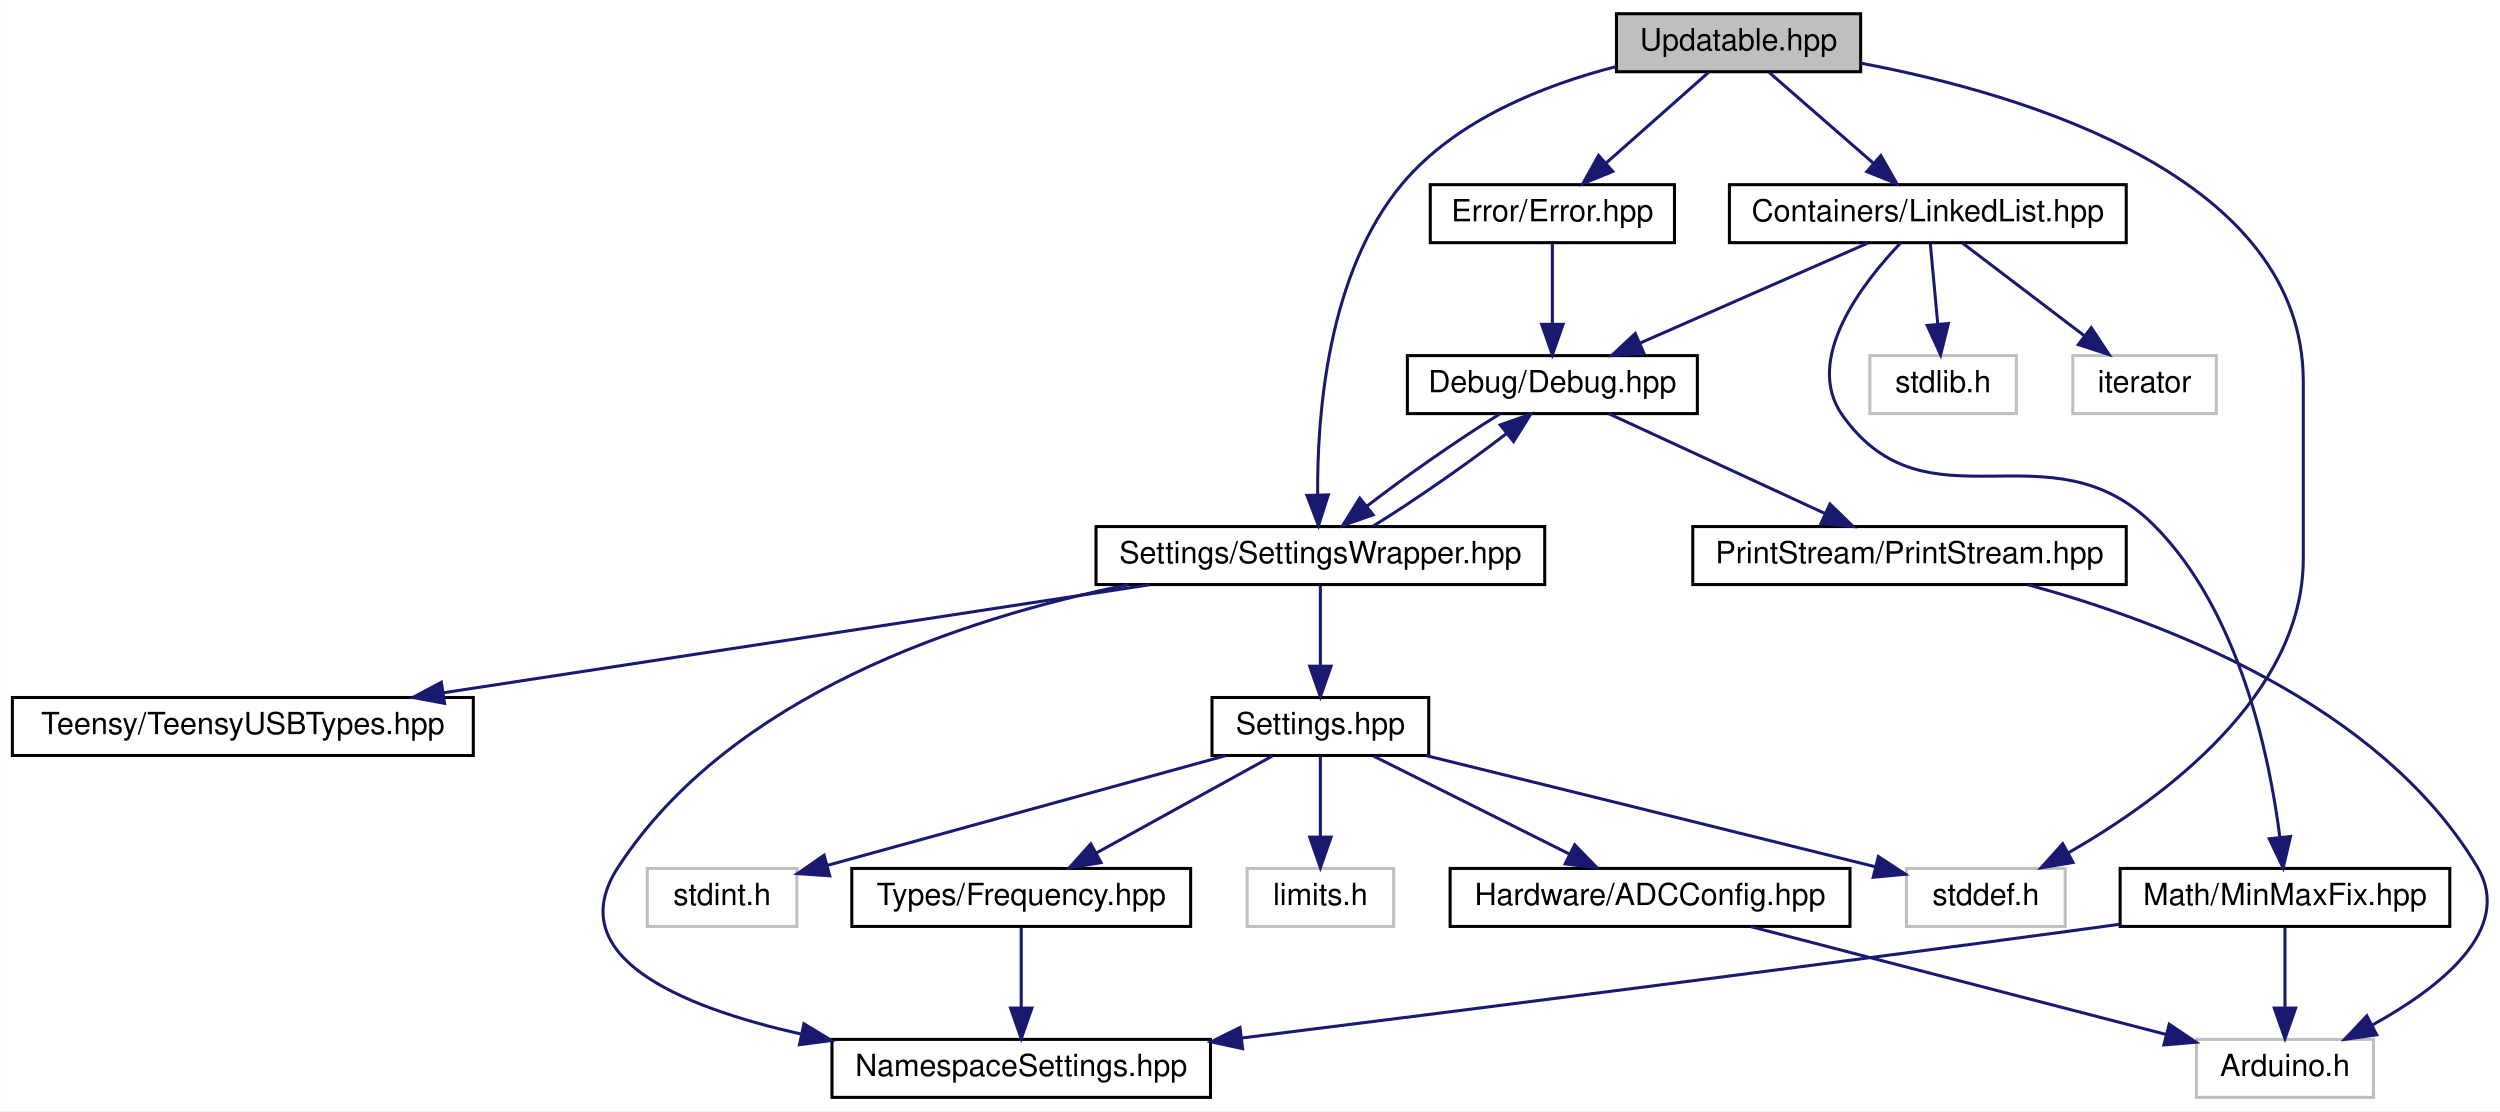
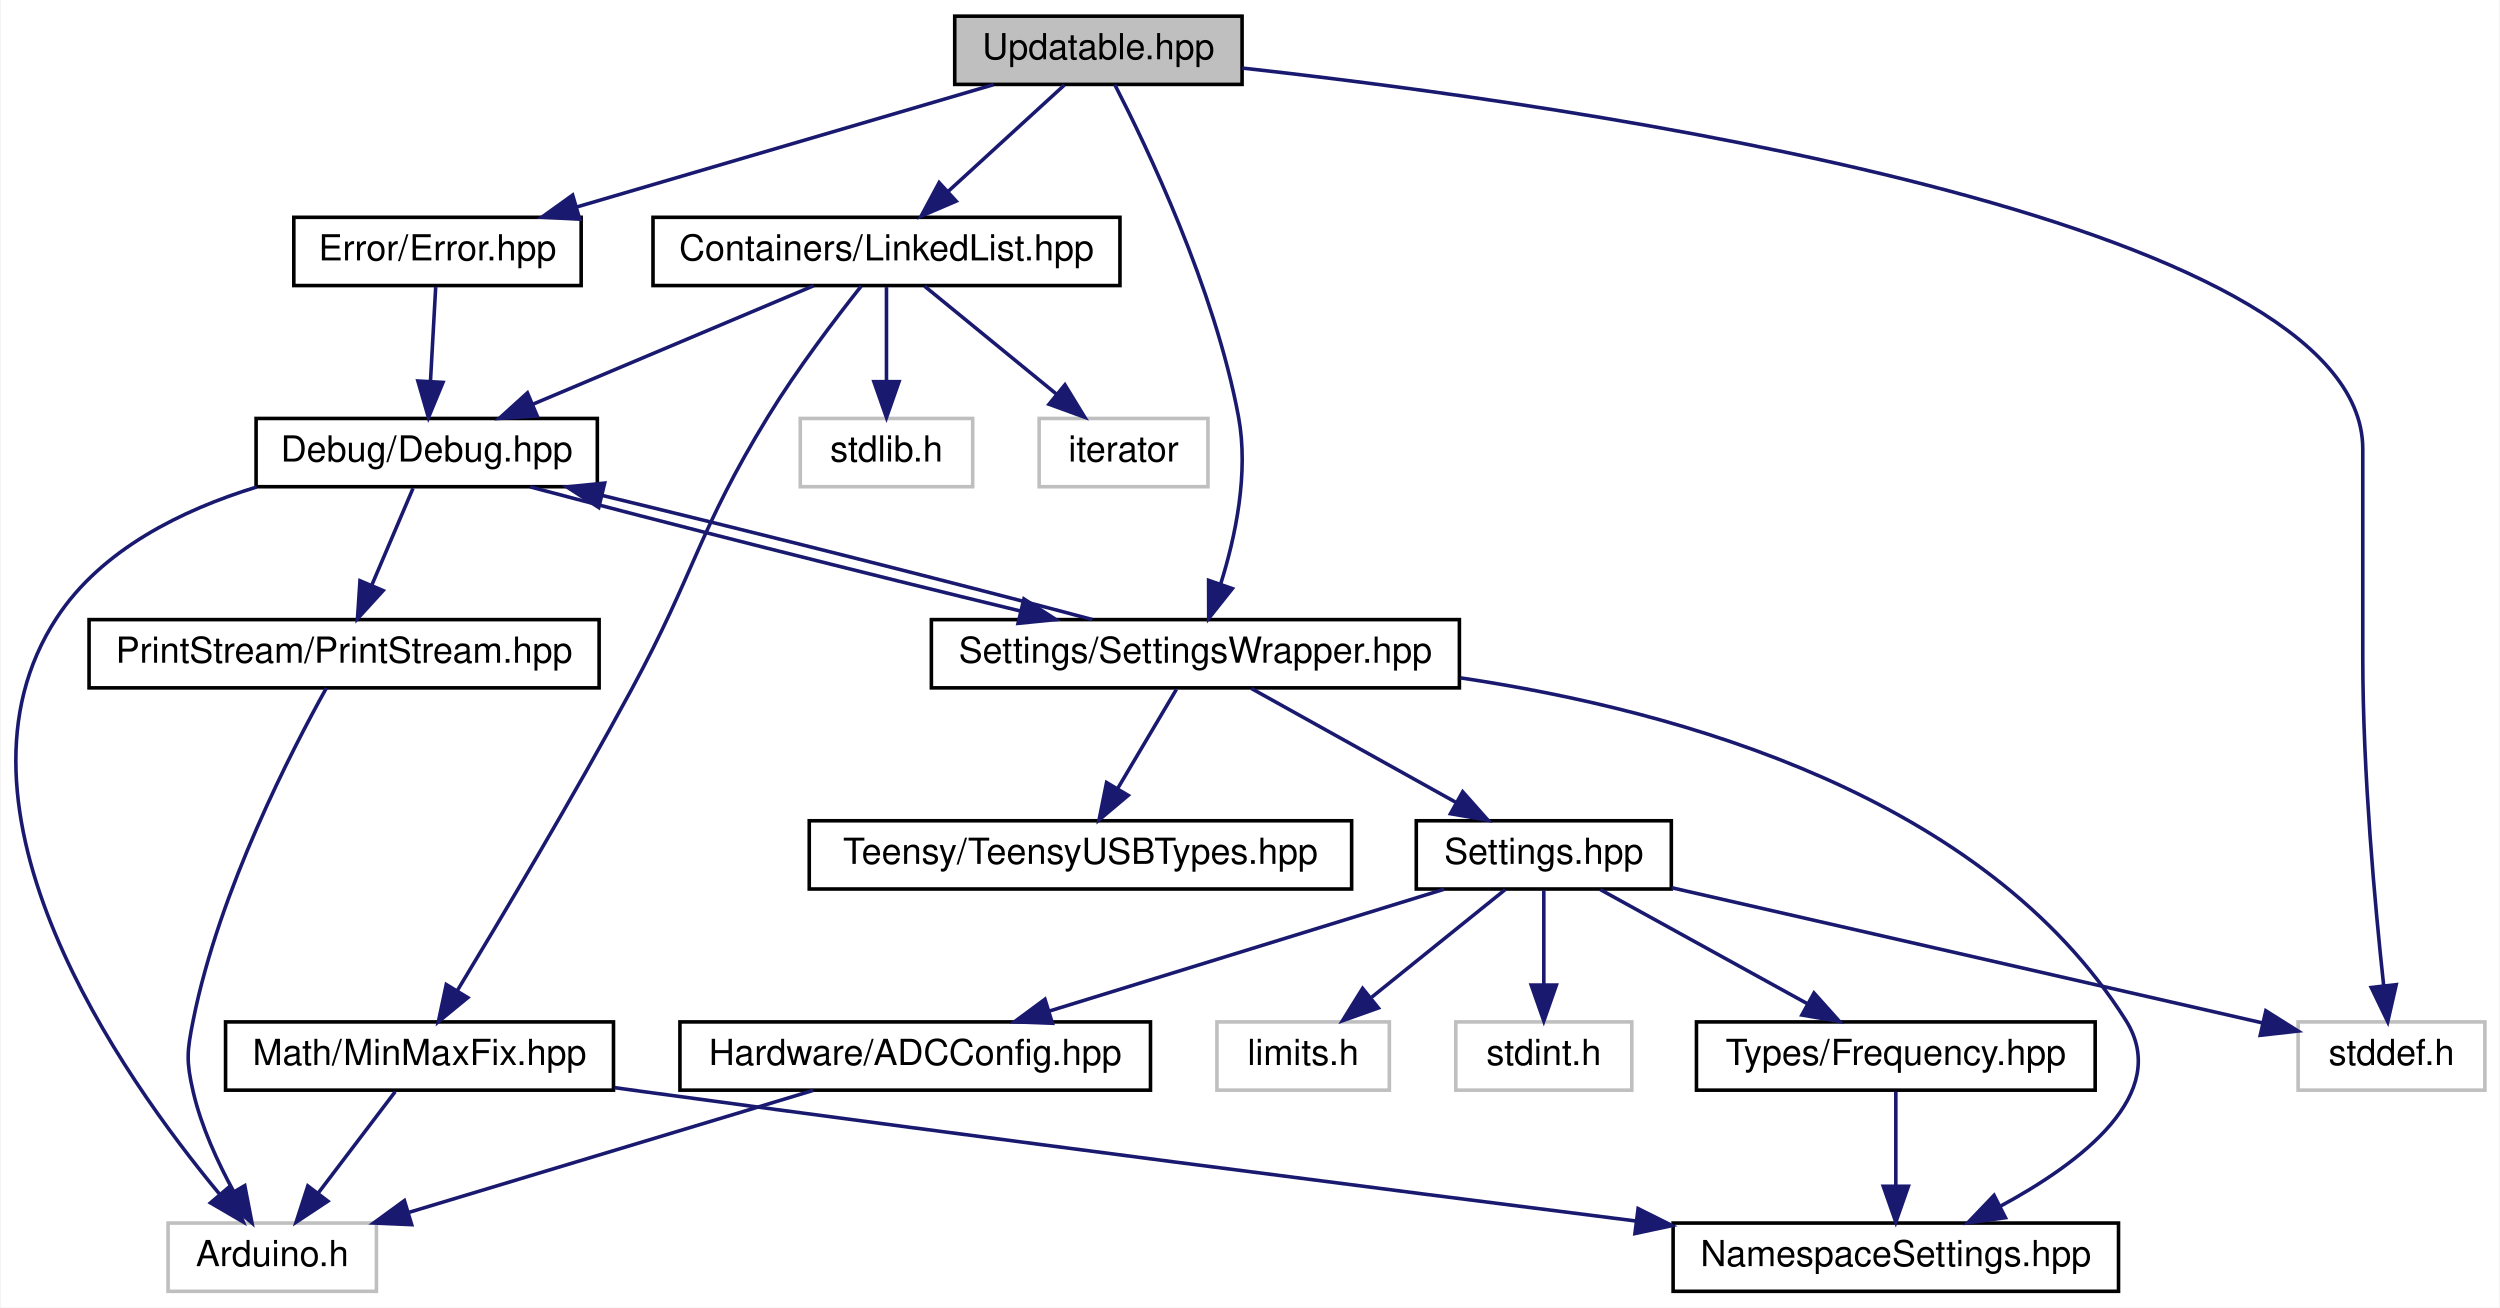
- <svg xmlns="http://www.w3.org/2000/svg" xmlns:xlink="http://www.w3.org/1999/xlink" width="819pt" height="364pt" viewBox="0.00 0.00 818.89 364.00">
+ <svg xmlns="http://www.w3.org/2000/svg" xmlns:xlink="http://www.w3.org/1999/xlink" width="696pt" height="364pt" viewBox="0.00 0.00 695.58 364.00">
  <g id="graph0" class="graph" transform="scale(1 1) rotate(0) translate(4 360)">
-     <polygon fill="white" stroke="none" points="-4,4 -4,-360 814.893,-360 814.893,4 -4,4" />
+     <polygon fill="white" stroke="none" points="-4,4 -4,-360 691.585,-360 691.585,4 -4,4" />
    <g id="node1" class="node">
      <g id="a_node1">
        <a xlink:title=" ">
-           <polygon fill="#bfbfbf" stroke="black" points="525.5,-336.5 525.5,-355.5 605.5,-355.5 605.5,-336.5 525.5,-336.5" />
-           <text text-anchor="middle" x="565.5" y="-343.5" font-family="Helvetica,sans-Serif" font-size="10.00">Updatable.hpp</text>
+           <polygon fill="#bfbfbf" stroke="black" points="261.585,-336.5 261.585,-355.5 341.585,-355.5 341.585,-336.5 261.585,-336.5" />
+           <text text-anchor="middle" x="301.585" y="-343.5" font-family="Helvetica,sans-Serif" font-size="10.00">Updatable.hpp</text>
        </a>
      </g>
    </g>
    <g id="node2" class="node">
      <g id="a_node2">
        <a xlink:href="../../de/dd1/LinkedList_8hpp.html" target="_top" xlink:title=" ">
-           <polygon fill="white" stroke="black" points="562.5,-280.5 562.5,-299.5 692.5,-299.5 692.5,-280.5 562.5,-280.5" />
-           <text text-anchor="middle" x="627.5" y="-287.5" font-family="Helvetica,sans-Serif" font-size="10.00">Containers/LinkedList.hpp</text>
+           <polygon fill="white" stroke="black" points="177.585,-280.5 177.585,-299.5 307.585,-299.5 307.585,-280.5 177.585,-280.5" />
+           <text text-anchor="middle" x="242.585" y="-287.5" font-family="Helvetica,sans-Serif" font-size="10.00">Containers/LinkedList.hpp</text>
        </a>
      </g>
    </g>
    <g id="edge1" class="edge">
-       <path fill="none" stroke="midnightblue" d="M575.461,-336.324C584.627,-328.341 598.437,-316.313 609.528,-306.653" />
-       <polygon fill="midnightblue" stroke="midnightblue" points="612.115,-309.041 617.357,-299.834 607.518,-303.762 612.115,-309.041" />
-     </g>
-     <g id="node4" class="node">
-       <g id="a_node4">
+       <path fill="none" stroke="midnightblue" d="M292.105,-336.324C283.384,-328.341 270.241,-316.313 259.687,-306.653" />
+       <polygon fill="midnightblue" stroke="midnightblue" points="261.976,-304.004 252.236,-299.834 257.25,-309.167 261.976,-304.004" />
+     </g>
+     <g id="node6" class="node">
+       <g id="a_node6">
        <a xlink:href="../../d2/dd5/SettingsWrapper_8hpp.html" target="_top" xlink:title=" ">
-           <polygon fill="white" stroke="black" points="355,-168.5 355,-187.5 502,-187.5 502,-168.5 355,-168.5" />
-           <text text-anchor="middle" x="428.5" y="-175.5" font-family="Helvetica,sans-Serif" font-size="10.00">Settings/SettingsWrapper.hpp</text>
-         </a>
-       </g>
-     </g>
-     <g id="edge24" class="edge">
-       <path fill="none" stroke="midnightblue" d="M525.442,-338.204C501.764,-332.127 473.067,-320.814 455.5,-300 430.83,-270.771 427.4,-223.817 427.609,-197.83" />
-       <polygon fill="midnightblue" stroke="midnightblue" points="431.109,-197.888 427.884,-187.796 424.111,-197.696 431.109,-197.888" />
-     </g>
-     <g id="node11" class="node">
-       <g id="a_node11">
-         <a xlink:title=" ">
-           <polygon fill="white" stroke="#bfbfbf" points="620.5,-56.5 620.5,-75.5 672.5,-75.5 672.5,-56.5 620.5,-56.5" />
-           <text text-anchor="middle" x="646.5" y="-63.5" font-family="Helvetica,sans-Serif" font-size="10.00">stddef.h</text>
+           <polygon fill="white" stroke="black" points="255.085,-168.5 255.085,-187.5 402.085,-187.5 402.085,-168.5 255.085,-168.5" />
+           <text text-anchor="middle" x="328.585" y="-175.5" font-family="Helvetica,sans-Serif" font-size="10.00">Settings/SettingsWrapper.hpp</text>
        </a>
      </g>
    </g>
    <g id="edge25" class="edge">
-       <path fill="none" stroke="midnightblue" d="M605.642,-339.285C660.052,-329.016 750.5,-301.886 750.5,-235 750.5,-235 750.5,-235 750.5,-177 750.5,-132.223 704.436,-98.325 673.621,-80.658" />
-       <polygon fill="midnightblue" stroke="midnightblue" points="675.064,-77.457 664.615,-75.702 671.689,-83.59 675.064,-77.457" />
+       <path fill="none" stroke="midnightblue" d="M306.164,-336.405C314.952,-319.366 333.904,-279.848 340.585,-244 343.508,-228.312 339.715,-210.488 335.639,-197.477" />
+       <polygon fill="midnightblue" stroke="midnightblue" points="338.877,-196.132 332.29,-187.833 332.264,-198.428 338.877,-196.132" />
+     </g>
+     <g id="node12" class="node">
+       <g id="a_node12">
+         <a xlink:title=" ">
+           <polygon fill="white" stroke="#bfbfbf" points="635.585,-56.5 635.585,-75.5 687.585,-75.5 687.585,-56.5 635.585,-56.5" />
+           <text text-anchor="middle" x="661.585" y="-63.5" font-family="Helvetica,sans-Serif" font-size="10.00">stddef.h</text>
+         </a>
+       </g>
+     </g>
+     <g id="edge26" class="edge">
+       <path fill="none" stroke="midnightblue" d="M341.621,-341.051C433.88,-330.846 653.585,-299.746 653.585,-235 653.585,-235 653.585,-235 653.585,-177 653.585,-144.863 657.023,-107.584 659.392,-85.719" />
+       <polygon fill="midnightblue" stroke="midnightblue" points="662.896,-85.871 660.539,-75.542 655.941,-85.087 662.896,-85.871" />
    </g>
    <g id="node18" class="node">
      <g id="a_node18">
        <a xlink:href="../../d1/d93/Error_8hpp.html" target="_top" xlink:title=" ">
-           <polygon fill="white" stroke="black" points="464.5,-280.5 464.5,-299.5 544.5,-299.5 544.5,-280.5 464.5,-280.5" />
-           <text text-anchor="middle" x="504.5" y="-287.5" font-family="Helvetica,sans-Serif" font-size="10.00">Error/Error.hpp</text>
-         </a>
-       </g>
-     </g>
-     <g id="edge22" class="edge">
-       <path fill="none" stroke="midnightblue" d="M555.699,-336.324C546.682,-328.341 533.094,-316.313 522.182,-306.653" />
-       <polygon fill="midnightblue" stroke="midnightblue" points="524.287,-303.842 514.479,-299.834 519.647,-309.083 524.287,-303.842" />
+           <polygon fill="white" stroke="black" points="77.585,-280.5 77.585,-299.5 157.585,-299.5 157.585,-280.5 77.585,-280.5" />
+           <text text-anchor="middle" x="117.585" y="-287.5" font-family="Helvetica,sans-Serif" font-size="10.00">Error/Error.hpp</text>
+         </a>
+       </g>
+     </g>
+     <g id="edge23" class="edge">
+       <path fill="none" stroke="midnightblue" d="M272.429,-336.444C241.071,-327.241 191.054,-312.562 156.388,-302.388" />
+       <polygon fill="midnightblue" stroke="midnightblue" points="157.184,-298.974 146.604,-299.516 155.213,-305.691 157.184,-298.974" />
    </g>
    <g id="node3" class="node">
      <g id="a_node3">
        <a xlink:href="../../df/dee/Debug_8hpp.html" target="_top" xlink:title=" ">
-           <polygon fill="white" stroke="black" points="457,-224.5 457,-243.5 552,-243.5 552,-224.5 457,-224.5" />
-           <text text-anchor="middle" x="504.5" y="-231.5" font-family="Helvetica,sans-Serif" font-size="10.00">Debug/Debug.hpp</text>
+           <polygon fill="white" stroke="black" points="67.085,-224.5 67.085,-243.5 162.085,-243.5 162.085,-224.5 67.085,-224.5" />
+           <text text-anchor="middle" x="114.585" y="-231.5" font-family="Helvetica,sans-Serif" font-size="10.00">Debug/Debug.hpp</text>
        </a>
      </g>
    </g>
    <g id="edge2" class="edge">
-       <path fill="none" stroke="midnightblue" d="M608.01,-280.444C587.858,-271.596 556.177,-257.687 533.169,-247.586" />
-       <polygon fill="midnightblue" stroke="midnightblue" points="534.462,-244.332 523.899,-243.516 531.648,-250.741 534.462,-244.332" />
+       <path fill="none" stroke="midnightblue" d="M222.303,-280.444C201.237,-271.557 168.068,-257.563 144.099,-247.451" />
+       <polygon fill="midnightblue" stroke="midnightblue" points="145.346,-244.179 134.772,-243.516 142.625,-250.628 145.346,-244.179" />
    </g>
    <g id="node15" class="node">
      <g id="a_node15">
        <a xlink:href="../../d7/d79/MinMaxFix_8hpp.html" target="_top" xlink:title=" ">
-           <polygon fill="white" stroke="black" points="690.5,-56.5 690.5,-75.5 798.5,-75.5 798.5,-56.5 690.5,-56.5" />
-           <text text-anchor="middle" x="744.5" y="-63.5" font-family="Helvetica,sans-Serif" font-size="10.00">Math/MinMaxFix.hpp</text>
-         </a>
-       </g>
-     </g>
-     <g id="edge17" class="edge">
-       <path fill="none" stroke="midnightblue" d="M618.596,-280.422C606.185,-267.407 586.584,-242.256 599.5,-224 627.266,-184.755 667.47,-221.957 701.5,-188 729.681,-159.88 739.47,-112.114 742.813,-85.793" />
-       <polygon fill="midnightblue" stroke="midnightblue" points="746.314,-85.969 743.912,-75.65 739.355,-85.214 746.314,-85.969" />
+           <polygon fill="white" stroke="black" points="58.585,-56.5 58.585,-75.5 166.585,-75.5 166.585,-56.5 58.585,-56.5" />
+           <text text-anchor="middle" x="112.585" y="-63.5" font-family="Helvetica,sans-Serif" font-size="10.00">Math/MinMaxFix.hpp</text>
+         </a>
+       </g>
+     </g>
+     <g id="edge18" class="edge">
+       <path fill="none" stroke="midnightblue" d="M235.551,-280.343C228.534,-271.5 217.663,-257.229 209.585,-244 189.904,-211.769 189.563,-201.211 171.585,-168 155.384,-138.073 135.112,-104.048 123.04,-84.113" />
+       <polygon fill="midnightblue" stroke="midnightblue" points="126.013,-82.265 117.827,-75.539 120.032,-85.902 126.013,-82.265" />
    </g>
    <g id="node16" class="node">
      <g id="a_node16">
        <a xlink:title=" ">
-           <polygon fill="white" stroke="#bfbfbf" points="608.5,-224.5 608.5,-243.5 656.5,-243.5 656.5,-224.5 608.5,-224.5" />
-           <text text-anchor="middle" x="632.5" y="-231.5" font-family="Helvetica,sans-Serif" font-size="10.00">stdlib.h</text>
-         </a>
-       </g>
-     </g>
-     <g id="edge20" class="edge">
-       <path fill="none" stroke="midnightblue" d="M628.326,-280.083C628.981,-273.006 629.92,-262.861 630.742,-253.986" />
-       <polygon fill="midnightblue" stroke="midnightblue" points="634.253,-254.031 631.69,-243.751 627.283,-253.386 634.253,-254.031" />
+           <polygon fill="white" stroke="#bfbfbf" points="218.585,-224.5 218.585,-243.5 266.585,-243.5 266.585,-224.5 218.585,-224.5" />
+           <text text-anchor="middle" x="242.585" y="-231.5" font-family="Helvetica,sans-Serif" font-size="10.00">stdlib.h</text>
+         </a>
+       </g>
+     </g>
+     <g id="edge21" class="edge">
+       <path fill="none" stroke="midnightblue" d="M242.585,-280.083C242.585,-273.006 242.585,-262.861 242.585,-253.986" />
+       <polygon fill="midnightblue" stroke="midnightblue" points="246.085,-253.751 242.585,-243.751 239.085,-253.751 246.085,-253.751" />
    </g>
    <g id="node17" class="node">
      <g id="a_node17">
        <a xlink:title=" ">
-           <polygon fill="white" stroke="#bfbfbf" points="675,-224.5 675,-243.5 722,-243.5 722,-224.5 675,-224.5" />
-           <text text-anchor="middle" x="698.5" y="-231.5" font-family="Helvetica,sans-Serif" font-size="10.00">iterator</text>
-         </a>
-       </g>
-     </g>
-     <g id="edge21" class="edge">
-       <path fill="none" stroke="midnightblue" d="M638.907,-280.324C649.609,-272.185 665.841,-259.839 678.663,-250.087" />
-       <polygon fill="midnightblue" stroke="midnightblue" points="681.044,-252.673 686.885,-243.834 676.807,-247.102 681.044,-252.673" />
+           <polygon fill="white" stroke="#bfbfbf" points="285.085,-224.5 285.085,-243.5 332.085,-243.5 332.085,-224.5 285.085,-224.5" />
+           <text text-anchor="middle" x="308.585" y="-231.5" font-family="Helvetica,sans-Serif" font-size="10.00">iterator</text>
+         </a>
+       </g>
+     </g>
+     <g id="edge22" class="edge">
+       <path fill="none" stroke="midnightblue" d="M253.189,-280.324C263.041,-272.263 277.936,-260.077 289.8,-250.369" />
+       <polygon fill="midnightblue" stroke="midnightblue" points="292.264,-252.875 297.788,-243.834 287.832,-247.457 292.264,-252.875" />
+     </g>
+     <g id="node4" class="node">
+       <g id="a_node4">
+         <a xlink:title=" ">
+           <polygon fill="white" stroke="#bfbfbf" points="42.585,-0.5 42.585,-19.5 100.585,-19.5 100.585,-0.5 42.585,-0.5" />
+           <text text-anchor="middle" x="71.585" y="-7.5" font-family="Helvetica,sans-Serif" font-size="10.00">Arduino.h</text>
+         </a>
+       </g>
    </g>
    <g id="edge3" class="edge">
-       <path fill="none" stroke="midnightblue" d="M487.174,-224.324C473.957,-216.185 456.244,-203.839 443.606,-194.087" />
-       <polygon fill="midnightblue" stroke="midnightblue" points="445.78,-191.345 435.784,-187.834 441.409,-196.812 445.78,-191.345" />
+       <path fill="none" stroke="midnightblue" d="M67.252,-224.422C46.482,-218.051 24.033,-207.023 11.585,-188 -22.991,-135.163 29.675,-60.371 56.923,-27.539" />
+       <polygon fill="midnightblue" stroke="midnightblue" points="59.709,-29.666 63.538,-19.788 54.384,-25.122 59.709,-29.666" />
+     </g>
+     <g id="node5" class="node">
+       <g id="a_node5">
+         <a xlink:href="../../dd/d80/PrintStream_8hpp.html" target="_top" xlink:title=" ">
+           <polygon fill="white" stroke="black" points="20.585,-168.5 20.585,-187.5 162.585,-187.5 162.585,-168.5 20.585,-168.5" />
+           <text text-anchor="middle" x="91.585" y="-175.5" font-family="Helvetica,sans-Serif" font-size="10.00">PrintStream/PrintStream.hpp</text>
+         </a>
+       </g>
+     </g>
+     <g id="edge4" class="edge">
+       <path fill="none" stroke="midnightblue" d="M110.787,-224.083C107.672,-216.77 103.162,-206.181 99.295,-197.103" />
+       <polygon fill="midnightblue" stroke="midnightblue" points="102.451,-195.58 95.312,-187.751 96.01,-198.323 102.451,-195.58" />
+     </g>
+     <g id="edge6" class="edge">
+       <path fill="none" stroke="midnightblue" d="M143.405,-224.444C178.448,-215.083 237.848,-200.056 279.977,-189.868" />
+       <polygon fill="midnightblue" stroke="midnightblue" points="280.85,-193.258 289.754,-187.516 279.213,-186.452 280.85,-193.258" />
+     </g>
+     <g id="edge5" class="edge">
+       <path fill="none" stroke="midnightblue" d="M86.656,-168.454C77.198,-151.502 56.797,-112.128 49.585,-76 47.844,-67.283 47.581,-64.66 49.585,-56 51.814,-46.363 56.406,-36.405 60.821,-28.315" />
+       <polygon fill="midnightblue" stroke="midnightblue" points="63.935,-29.922 65.947,-19.519 57.887,-26.397 63.935,-29.922" />
+     </g>
+     <g id="edge17" class="edge">
+       <path fill="none" stroke="midnightblue" d="M299.914,-187.516C264.94,-196.861 205.551,-211.887 163.373,-222.088" />
+       <polygon fill="midnightblue" stroke="midnightblue" points="162.486,-218.702 153.582,-224.444 164.124,-225.508 162.486,-218.702" />
+     </g>
+     <g id="node7" class="node">
+       <g id="a_node7">
+         <a xlink:href="../../dc/dc7/NamespaceSettings_8hpp.html" target="_top" xlink:title=" ">
+           <polygon fill="white" stroke="black" points="461.585,-0.5 461.585,-19.5 585.585,-19.5 585.585,-0.5 461.585,-0.5" />
+           <text text-anchor="middle" x="523.585" y="-7.5" font-family="Helvetica,sans-Serif" font-size="10.00">NamespaceSettings.hpp</text>
+         </a>
+       </g>
+     </g>
+     <g id="edge7" class="edge">
+       <path fill="none" stroke="midnightblue" d="M402.373,-171.282C464.145,-162.064 548.313,-138.106 587.585,-76 600.528,-55.53 575.168,-36.321 552.649,-24.171" />
+       <polygon fill="midnightblue" stroke="midnightblue" points="554.109,-20.987 543.61,-19.566 550.932,-27.224 554.109,-20.987" />
+     </g>
+     <g id="node8" class="node">
+       <g id="a_node8">
+         <a xlink:href="../../db/d02/Settings_8hpp.html" target="_top" xlink:title="All user settings and debugging options can be changed here.">
+           <polygon fill="white" stroke="black" points="390.085,-112.5 390.085,-131.5 461.085,-131.5 461.085,-112.5 390.085,-112.5" />
+           <text text-anchor="middle" x="425.585" y="-119.5" font-family="Helvetica,sans-Serif" font-size="10.00">Settings.hpp</text>
+         </a>
+       </g>
+     </g>
+     <g id="edge8" class="edge">
+       <path fill="none" stroke="midnightblue" d="M344.169,-168.324C359.584,-159.743 383.397,-146.486 401.294,-136.522" />
+       <polygon fill="midnightblue" stroke="midnightblue" points="403.004,-139.577 410.039,-131.655 399.599,-133.461 403.004,-139.577" />
    </g>
    <g id="node14" class="node">
      <g id="a_node14">
-         <a xlink:href="../../dd/d80/PrintStream_8hpp.html" target="_top" xlink:title=" ">
-           <polygon fill="white" stroke="black" points="550.5,-168.5 550.5,-187.5 692.5,-187.5 692.5,-168.5 550.5,-168.5" />
-           <text text-anchor="middle" x="621.5" y="-175.5" font-family="Helvetica,sans-Serif" font-size="10.00">PrintStream/PrintStream.hpp</text>
-         </a>
-       </g>
-     </g>
-     <g id="edge15" class="edge">
-       <path fill="none" stroke="midnightblue" d="M523.039,-224.444C542.123,-215.636 572.075,-201.812 593.936,-191.722" />
-       <polygon fill="midnightblue" stroke="midnightblue" points="595.435,-194.885 603.048,-187.516 592.501,-188.529 595.435,-194.885" />
+         <a xlink:href="../../d9/d98/TeensyUSBTypes_8hpp.html" target="_top" xlink:title=" ">
+           <polygon fill="white" stroke="black" points="221.085,-112.5 221.085,-131.5 372.085,-131.5 372.085,-112.5 221.085,-112.5" />
+           <text text-anchor="middle" x="296.585" y="-119.5" font-family="Helvetica,sans-Serif" font-size="10.00">Teensy/TeensyUSBTypes.hpp</text>
+         </a>
+       </g>
+     </g>
+     <g id="edge16" class="edge">
+       <path fill="none" stroke="midnightblue" d="M323.3,-168.083C318.874,-160.613 312.421,-149.724 306.967,-140.52" />
+       <polygon fill="midnightblue" stroke="midnightblue" points="309.88,-138.57 301.77,-131.751 303.857,-142.138 309.88,-138.57" />
+     </g>
+     <g id="node9" class="node">
+       <g id="a_node9">
+         <a xlink:href="../../dc/d50/Frequency_8hpp.html" target="_top" xlink:title=" ">
+           <polygon fill="white" stroke="black" points="468.085,-56.5 468.085,-75.5 579.085,-75.5 579.085,-56.5 468.085,-56.5" />
+           <text text-anchor="middle" x="523.585" y="-63.5" font-family="Helvetica,sans-Serif" font-size="10.00">Types/Frequency.hpp</text>
+         </a>
+       </g>
+     </g>
+     <g id="edge9" class="edge">
+       <path fill="none" stroke="midnightblue" d="M441.33,-112.324C456.903,-103.743 480.962,-90.486 499.044,-80.522" />
+       <polygon fill="midnightblue" stroke="midnightblue" points="500.809,-83.546 507.878,-75.654 497.431,-77.415 500.809,-83.546" />
+     </g>
+     <g id="node10" class="node">
+       <g id="a_node10">
+         <a xlink:href="../../d7/d7c/ADCConfig_8hpp.html" target="_top" xlink:title="This file contains the platform-specific ADC resolutions. By default, the library automatically selec...">
+           <polygon fill="white" stroke="black" points="185.085,-56.5 185.085,-75.5 316.085,-75.5 316.085,-56.5 185.085,-56.5" />
+           <text text-anchor="middle" x="250.585" y="-63.5" font-family="Helvetica,sans-Serif" font-size="10.00">Hardware/ADCConfig.hpp</text>
+         </a>
+       </g>
+     </g>
+     <g id="edge11" class="edge">
+       <path fill="none" stroke="midnightblue" d="M397.855,-112.444C368.159,-103.28 320.868,-88.688 287.915,-78.519" />
+       <polygon fill="midnightblue" stroke="midnightblue" points="288.772,-75.121 278.184,-75.516 286.708,-81.809 288.772,-75.121" />
+     </g>
+     <g id="node11" class="node">
+       <g id="a_node11">
+         <a xlink:title=" ">
+           <polygon fill="white" stroke="#bfbfbf" points="334.585,-56.5 334.585,-75.5 382.585,-75.5 382.585,-56.5 334.585,-56.5" />
+           <text text-anchor="middle" x="358.585" y="-63.5" font-family="Helvetica,sans-Serif" font-size="10.00">limits.h</text>
+         </a>
+       </g>
+     </g>
+     <g id="edge13" class="edge">
+       <path fill="none" stroke="midnightblue" d="M414.82,-112.324C404.818,-104.263 389.698,-92.076 377.654,-82.37" />
+       <polygon fill="midnightblue" stroke="midnightblue" points="379.528,-79.384 369.545,-75.834 375.135,-84.834 379.528,-79.384" />
    </g>
    <g id="edge14" class="edge">
-       <path fill="none" stroke="midnightblue" d="M445.791,-187.655C459.079,-195.835 476.924,-208.277 489.586,-218.061" />
-       <polygon fill="midnightblue" stroke="midnightblue" points="487.411,-220.803 497.404,-224.324 491.788,-215.34 487.411,-220.803" />
-     </g>
-     <g id="node5" class="node">
-       <g id="a_node5">
-         <a xlink:href="../../dc/dc7/NamespaceSettings_8hpp.html" target="_top" xlink:title=" ">
-           <polygon fill="white" stroke="black" points="268.5,-0.5 268.5,-19.5 392.5,-19.5 392.5,-0.5 268.5,-0.5" />
-           <text text-anchor="middle" x="330.5" y="-7.5" font-family="Helvetica,sans-Serif" font-size="10.00">NamespaceSettings.hpp</text>
-         </a>
-       </g>
-     </g>
-     <g id="edge4" class="edge">
-       <path fill="none" stroke="midnightblue" d="M365.546,-168.456C310.995,-157.36 235.222,-132.232 198.5,-76 179.468,-46.856 218.096,-30.322 258.393,-21.23" />
-       <polygon fill="midnightblue" stroke="midnightblue" points="259.299,-24.616 268.363,-19.13 257.857,-17.766 259.299,-24.616" />
-     </g>
-     <g id="node6" class="node">
-       <g id="a_node6">
-         <a xlink:href="../../db/d02/Settings_8hpp.html" target="_top" xlink:title="All user settings and debugging options can be changed here.">
-           <polygon fill="white" stroke="black" points="393,-112.5 393,-131.5 464,-131.5 464,-112.5 393,-112.5" />
-           <text text-anchor="middle" x="428.5" y="-119.5" font-family="Helvetica,sans-Serif" font-size="10.00">Settings.hpp</text>
-         </a>
-       </g>
-     </g>
-     <g id="edge5" class="edge">
-       <path fill="none" stroke="midnightblue" d="M428.5,-168.083C428.5,-161.006 428.5,-150.861 428.5,-141.986" />
-       <polygon fill="midnightblue" stroke="midnightblue" points="432,-141.751 428.5,-131.751 425,-141.751 432,-141.751" />
+       <path fill="none" stroke="midnightblue" d="M461.172,-112.857C505.611,-102.689 581.2,-85.393 625.753,-75.199" />
+       <polygon fill="midnightblue" stroke="midnightblue" points="626.603,-78.595 635.57,-72.952 625.041,-71.771 626.603,-78.595" />
    </g>
    <g id="node13" class="node">
      <g id="a_node13">
-         <a xlink:href="../../d9/d98/TeensyUSBTypes_8hpp.html" target="_top" xlink:title=" ">
-           <polygon fill="white" stroke="black" points="0,-112.5 0,-131.5 151,-131.5 151,-112.5 0,-112.5" />
-           <text text-anchor="middle" x="75.5" y="-119.5" font-family="Helvetica,sans-Serif" font-size="10.00">Teensy/TeensyUSBTypes.hpp</text>
-         </a>
-       </g>
-     </g>
-     <g id="edge13" class="edge">
-       <path fill="none" stroke="midnightblue" d="M372.566,-168.444C309.695,-158.826 207.728,-143.228 141.138,-133.041" />
-       <polygon fill="midnightblue" stroke="midnightblue" points="141.587,-129.569 131.172,-131.516 140.528,-136.488 141.587,-129.569" />
-     </g>
-     <g id="node7" class="node">
-       <g id="a_node7">
-         <a xlink:href="../../dc/d50/Frequency_8hpp.html" target="_top" xlink:title=" ">
-           <polygon fill="white" stroke="black" points="275,-56.5 275,-75.5 386,-75.5 386,-56.5 275,-56.5" />
-           <text text-anchor="middle" x="330.5" y="-63.5" font-family="Helvetica,sans-Serif" font-size="10.00">Types/Frequency.hpp</text>
-         </a>
-       </g>
-     </g>
-     <g id="edge6" class="edge">
-       <path fill="none" stroke="midnightblue" d="M412.755,-112.324C397.181,-103.743 373.123,-90.486 355.041,-80.522" />
-       <polygon fill="midnightblue" stroke="midnightblue" points="356.654,-77.415 346.206,-75.654 353.276,-83.546 356.654,-77.415" />
-     </g>
-     <g id="node8" class="node">
-       <g id="a_node8">
-         <a xlink:href="../../d7/d7c/ADCConfig_8hpp.html" target="_top" xlink:title="This file contains the platform-specific ADC resolutions. By default, the library automatically selec...">
-           <polygon fill="white" stroke="black" points="471,-56.5 471,-75.5 602,-75.5 602,-56.5 471,-56.5" />
-           <text text-anchor="middle" x="536.5" y="-63.5" font-family="Helvetica,sans-Serif" font-size="10.00">Hardware/ADCConfig.hpp</text>
-         </a>
-       </g>
-     </g>
-     <g id="edge8" class="edge">
-       <path fill="none" stroke="midnightblue" d="M445.852,-112.324C463.172,-103.664 490.015,-90.242 510.002,-80.249" />
-       <polygon fill="midnightblue" stroke="midnightblue" points="511.812,-83.257 519.191,-75.654 508.681,-76.996 511.812,-83.257" />
-     </g>
-     <g id="node10" class="node">
-       <g id="a_node10">
-         <a xlink:title=" ">
-           <polygon fill="white" stroke="#bfbfbf" points="404.5,-56.5 404.5,-75.5 452.5,-75.5 452.5,-56.5 404.5,-56.5" />
-           <text text-anchor="middle" x="428.5" y="-63.5" font-family="Helvetica,sans-Serif" font-size="10.00">limits.h</text>
-         </a>
-       </g>
+         <a xlink:title=" ">
+           <polygon fill="white" stroke="#bfbfbf" points="401.085,-56.5 401.085,-75.5 450.085,-75.5 450.085,-56.5 401.085,-56.5" />
+           <text text-anchor="middle" x="425.585" y="-63.5" font-family="Helvetica,sans-Serif" font-size="10.00">stdint.h</text>
+         </a>
+       </g>
+     </g>
+     <g id="edge15" class="edge">
+       <path fill="none" stroke="midnightblue" d="M425.585,-112.083C425.585,-105.006 425.585,-94.861 425.585,-85.987" />
+       <polygon fill="midnightblue" stroke="midnightblue" points="429.085,-85.751 425.585,-75.751 422.085,-85.751 429.085,-85.751" />
    </g>
    <g id="edge10" class="edge">
-       <path fill="none" stroke="midnightblue" d="M428.5,-112.083C428.5,-105.006 428.5,-94.861 428.5,-85.987" />
-       <polygon fill="midnightblue" stroke="midnightblue" points="432,-85.751 428.5,-75.751 425,-85.751 432,-85.751" />
-     </g>
-     <g id="edge11" class="edge">
-       <path fill="none" stroke="midnightblue" d="M463.059,-112.483C497.671,-103.948 552.732,-90.352 610.167,-76.078" />
-       <polygon fill="midnightblue" stroke="midnightblue" points="611.296,-79.404 620.156,-73.594 609.607,-72.611 611.296,-79.404" />
-     </g>
-     <g id="node12" class="node">
-       <g id="a_node12">
-         <a xlink:title=" ">
-           <polygon fill="white" stroke="#bfbfbf" points="208,-56.5 208,-75.5 257,-75.5 257,-56.5 208,-56.5" />
-           <text text-anchor="middle" x="232.5" y="-63.5" font-family="Helvetica,sans-Serif" font-size="10.00">stdint.h</text>
-         </a>
-       </g>
+       <path fill="none" stroke="midnightblue" d="M523.585,-56.083C523.585,-49.006 523.585,-38.861 523.585,-29.986" />
+       <polygon fill="midnightblue" stroke="midnightblue" points="527.085,-29.751 523.585,-19.751 520.085,-29.751 527.085,-29.751" />
    </g>
    <g id="edge12" class="edge">
-       <path fill="none" stroke="midnightblue" d="M397.443,-112.444C361.923,-102.657 303.929,-86.679 267.02,-76.511" />
-       <polygon fill="midnightblue" stroke="midnightblue" points="267.776,-73.089 257.206,-73.807 265.917,-79.837 267.776,-73.089" />
-     </g>
-     <g id="edge7" class="edge">
-       <path fill="none" stroke="midnightblue" d="M330.5,-56.083C330.5,-49.006 330.5,-38.861 330.5,-29.986" />
-       <polygon fill="midnightblue" stroke="midnightblue" points="334,-29.751 330.5,-19.751 327,-29.751 334,-29.751" />
-     </g>
-     <g id="node9" class="node">
-       <g id="a_node9">
-         <a xlink:title=" ">
-           <polygon fill="white" stroke="#bfbfbf" points="715.5,-0.5 715.5,-19.5 773.5,-19.5 773.5,-0.5 715.5,-0.5" />
-           <text text-anchor="middle" x="744.5" y="-7.5" font-family="Helvetica,sans-Serif" font-size="10.00">Arduino.h</text>
-         </a>
-       </g>
-     </g>
-     <g id="edge9" class="edge">
-       <path fill="none" stroke="midnightblue" d="M569.458,-56.444C606.446,-46.841 666.399,-31.276 705.64,-21.089" />
-       <polygon fill="midnightblue" stroke="midnightblue" points="706.588,-24.459 715.388,-18.558 704.829,-17.683 706.588,-24.459" />
-     </g>
-     <g id="edge16" class="edge">
-       <path fill="none" stroke="midnightblue" d="M660.344,-168.425C704.86,-156.291 775.75,-129.369 807.5,-76 819.733,-55.437 795.132,-36.342 773.183,-24.242" />
-       <polygon fill="midnightblue" stroke="midnightblue" points="774.542,-21.004 764.054,-19.501 771.315,-27.216 774.542,-21.004" />
+       <path fill="none" stroke="midnightblue" d="M222.222,-56.444C191.846,-47.28 143.475,-32.688 109.769,-22.519" />
+       <polygon fill="midnightblue" stroke="midnightblue" points="110.4,-19.054 99.815,-19.516 108.378,-25.756 110.4,-19.054" />
    </g>
    <g id="edge19" class="edge">
-       <path fill="none" stroke="midnightblue" d="M690.211,-57.194C687.265,-56.786 684.347,-56.386 681.5,-56 585.177,-42.946 473.844,-28.839 402.847,-19.967" />
-       <polygon fill="midnightblue" stroke="midnightblue" points="403.028,-16.462 392.672,-18.697 402.161,-23.408 403.028,-16.462" />
-     </g>
-     <g id="edge18" class="edge">
-       <path fill="none" stroke="midnightblue" d="M744.5,-56.083C744.5,-49.006 744.5,-38.861 744.5,-29.986" />
-       <polygon fill="midnightblue" stroke="midnightblue" points="748,-29.751 744.5,-19.751 741,-29.751 748,-29.751" />
-     </g>
-     <g id="edge23" class="edge">
-       <path fill="none" stroke="midnightblue" d="M504.5,-280.083C504.5,-273.006 504.5,-262.861 504.5,-253.986" />
-       <polygon fill="midnightblue" stroke="midnightblue" points="508,-253.751 504.5,-243.751 501,-253.751 508,-253.751" />
+       <path fill="none" stroke="midnightblue" d="M105.814,-56.083C100.023,-48.455 91.526,-37.264 84.447,-27.941" />
+       <polygon fill="midnightblue" stroke="midnightblue" points="87.064,-25.599 78.229,-19.751 81.489,-29.832 87.064,-25.599" />
+     </g>
+     <g id="edge20" class="edge">
+       <path fill="none" stroke="midnightblue" d="M166.874,-57.198C169.82,-56.789 172.738,-56.387 175.585,-56 270.803,-43.043 380.806,-28.968 451.221,-20.073" />
+       <polygon fill="midnightblue" stroke="midnightblue" points="451.834,-23.523 461.317,-18.798 450.957,-16.578 451.834,-23.523" />
+     </g>
+     <g id="edge24" class="edge">
+       <path fill="none" stroke="midnightblue" d="M117.089,-280.083C116.696,-273.006 116.132,-262.861 115.639,-253.986" />
+       <polygon fill="midnightblue" stroke="midnightblue" points="119.12,-253.542 115.071,-243.751 112.131,-253.93 119.12,-253.542" />
    </g>
  </g>
</svg>
